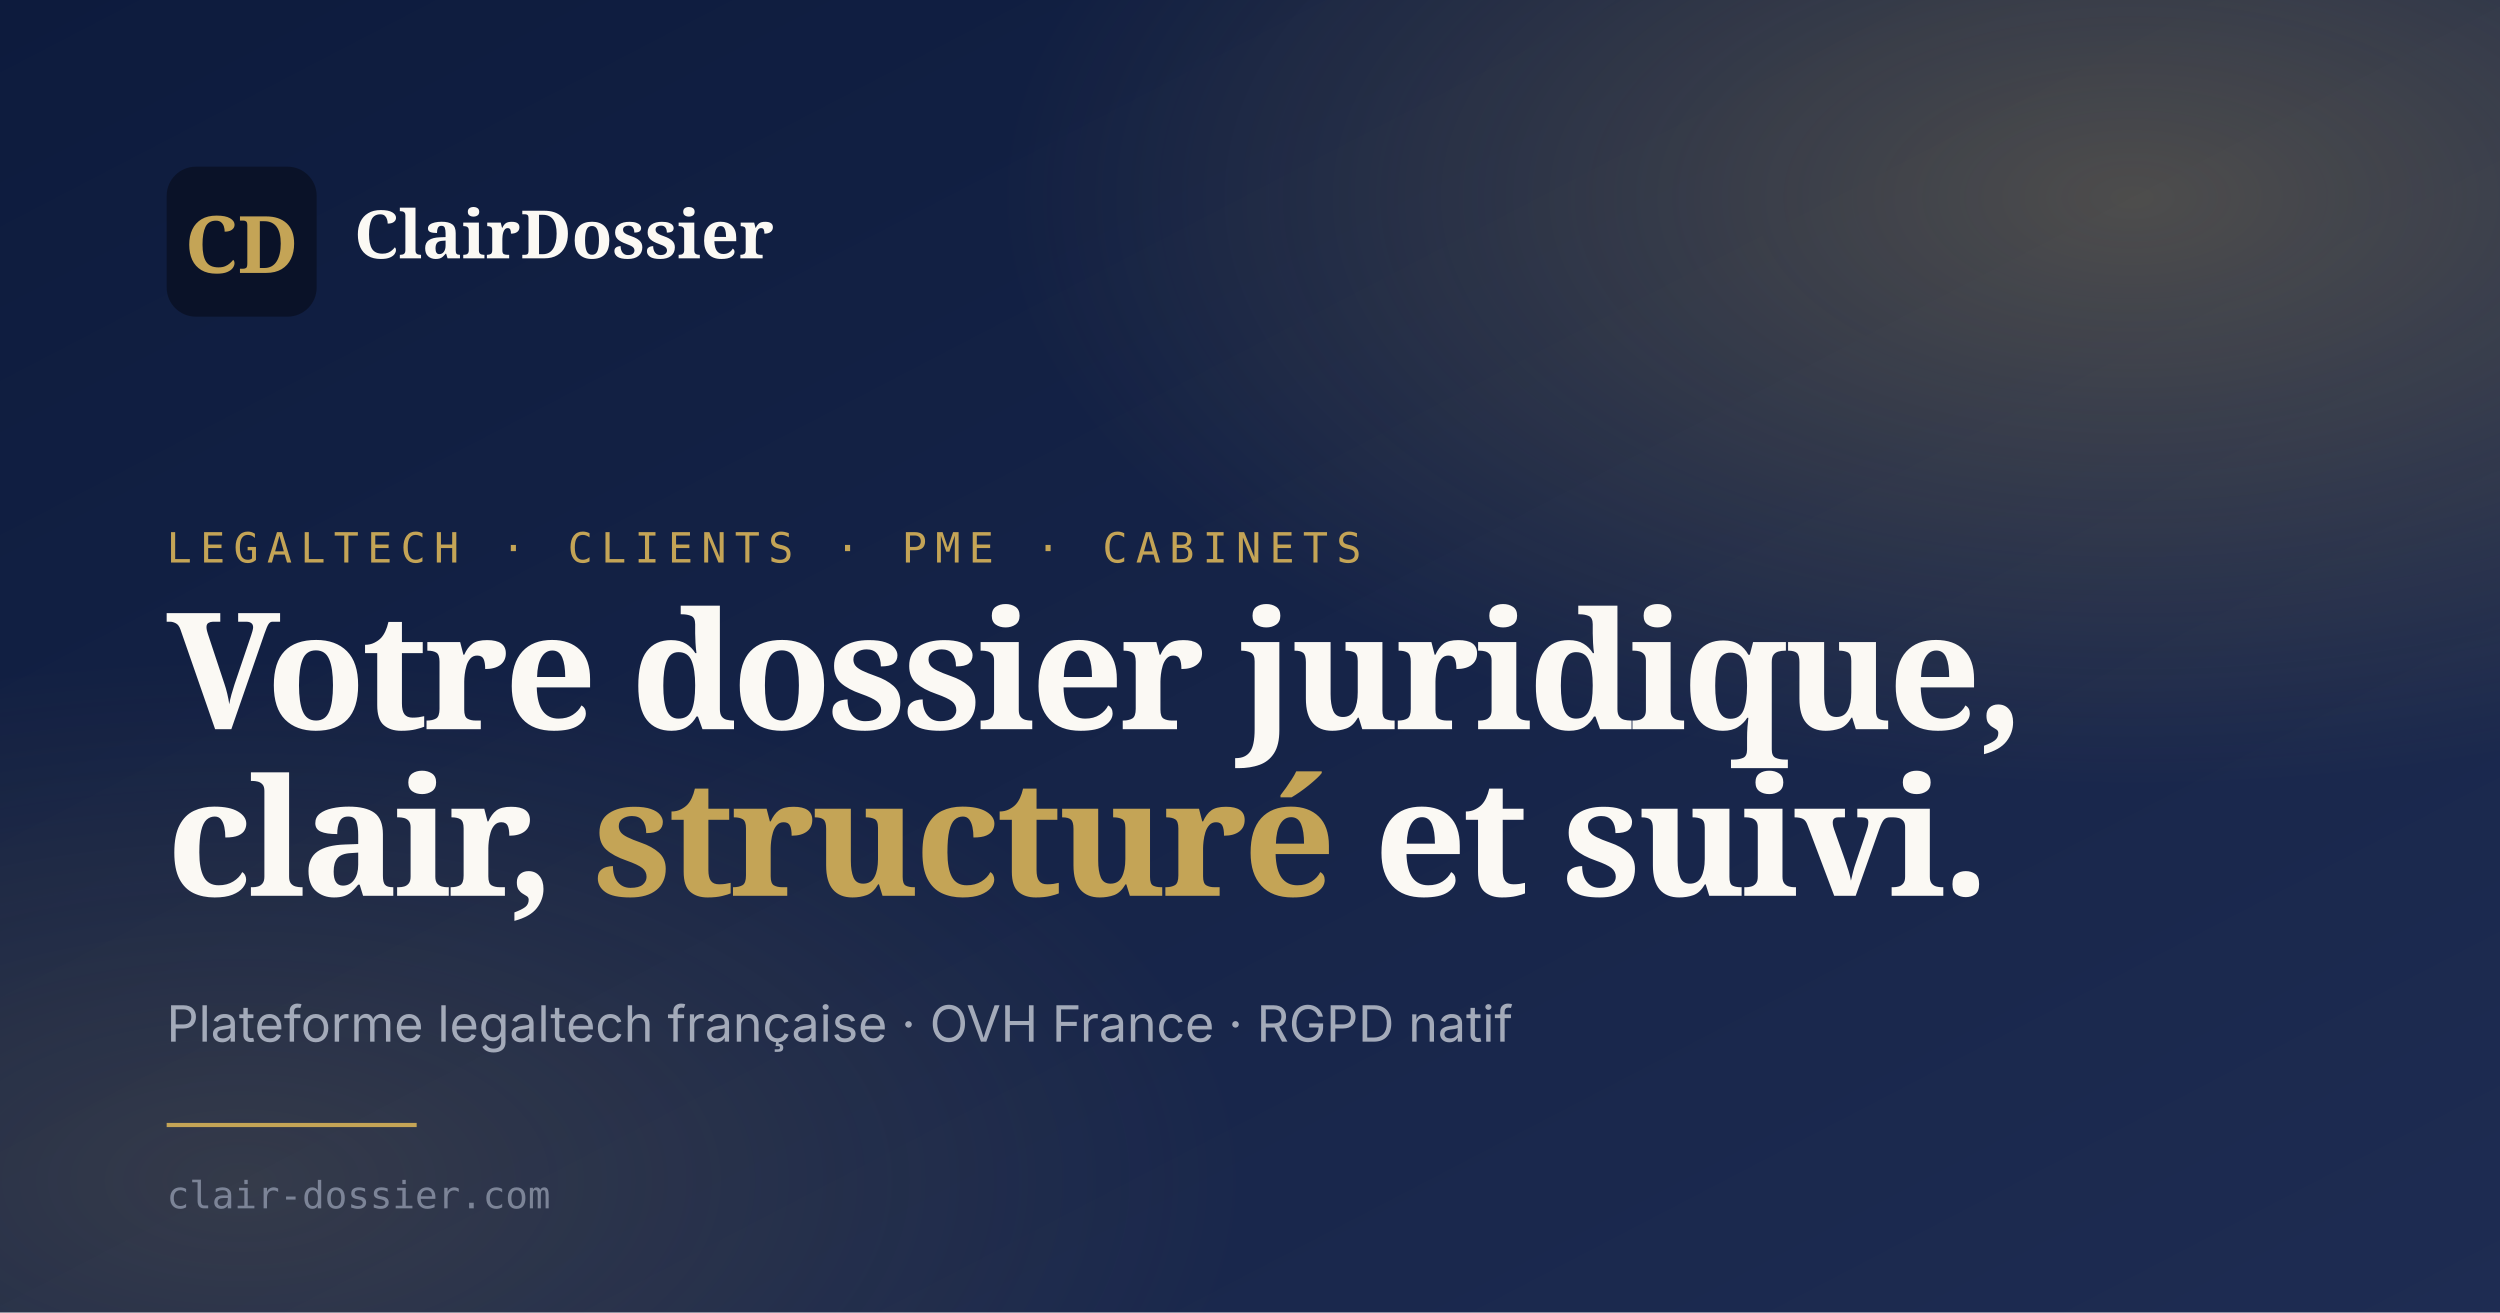
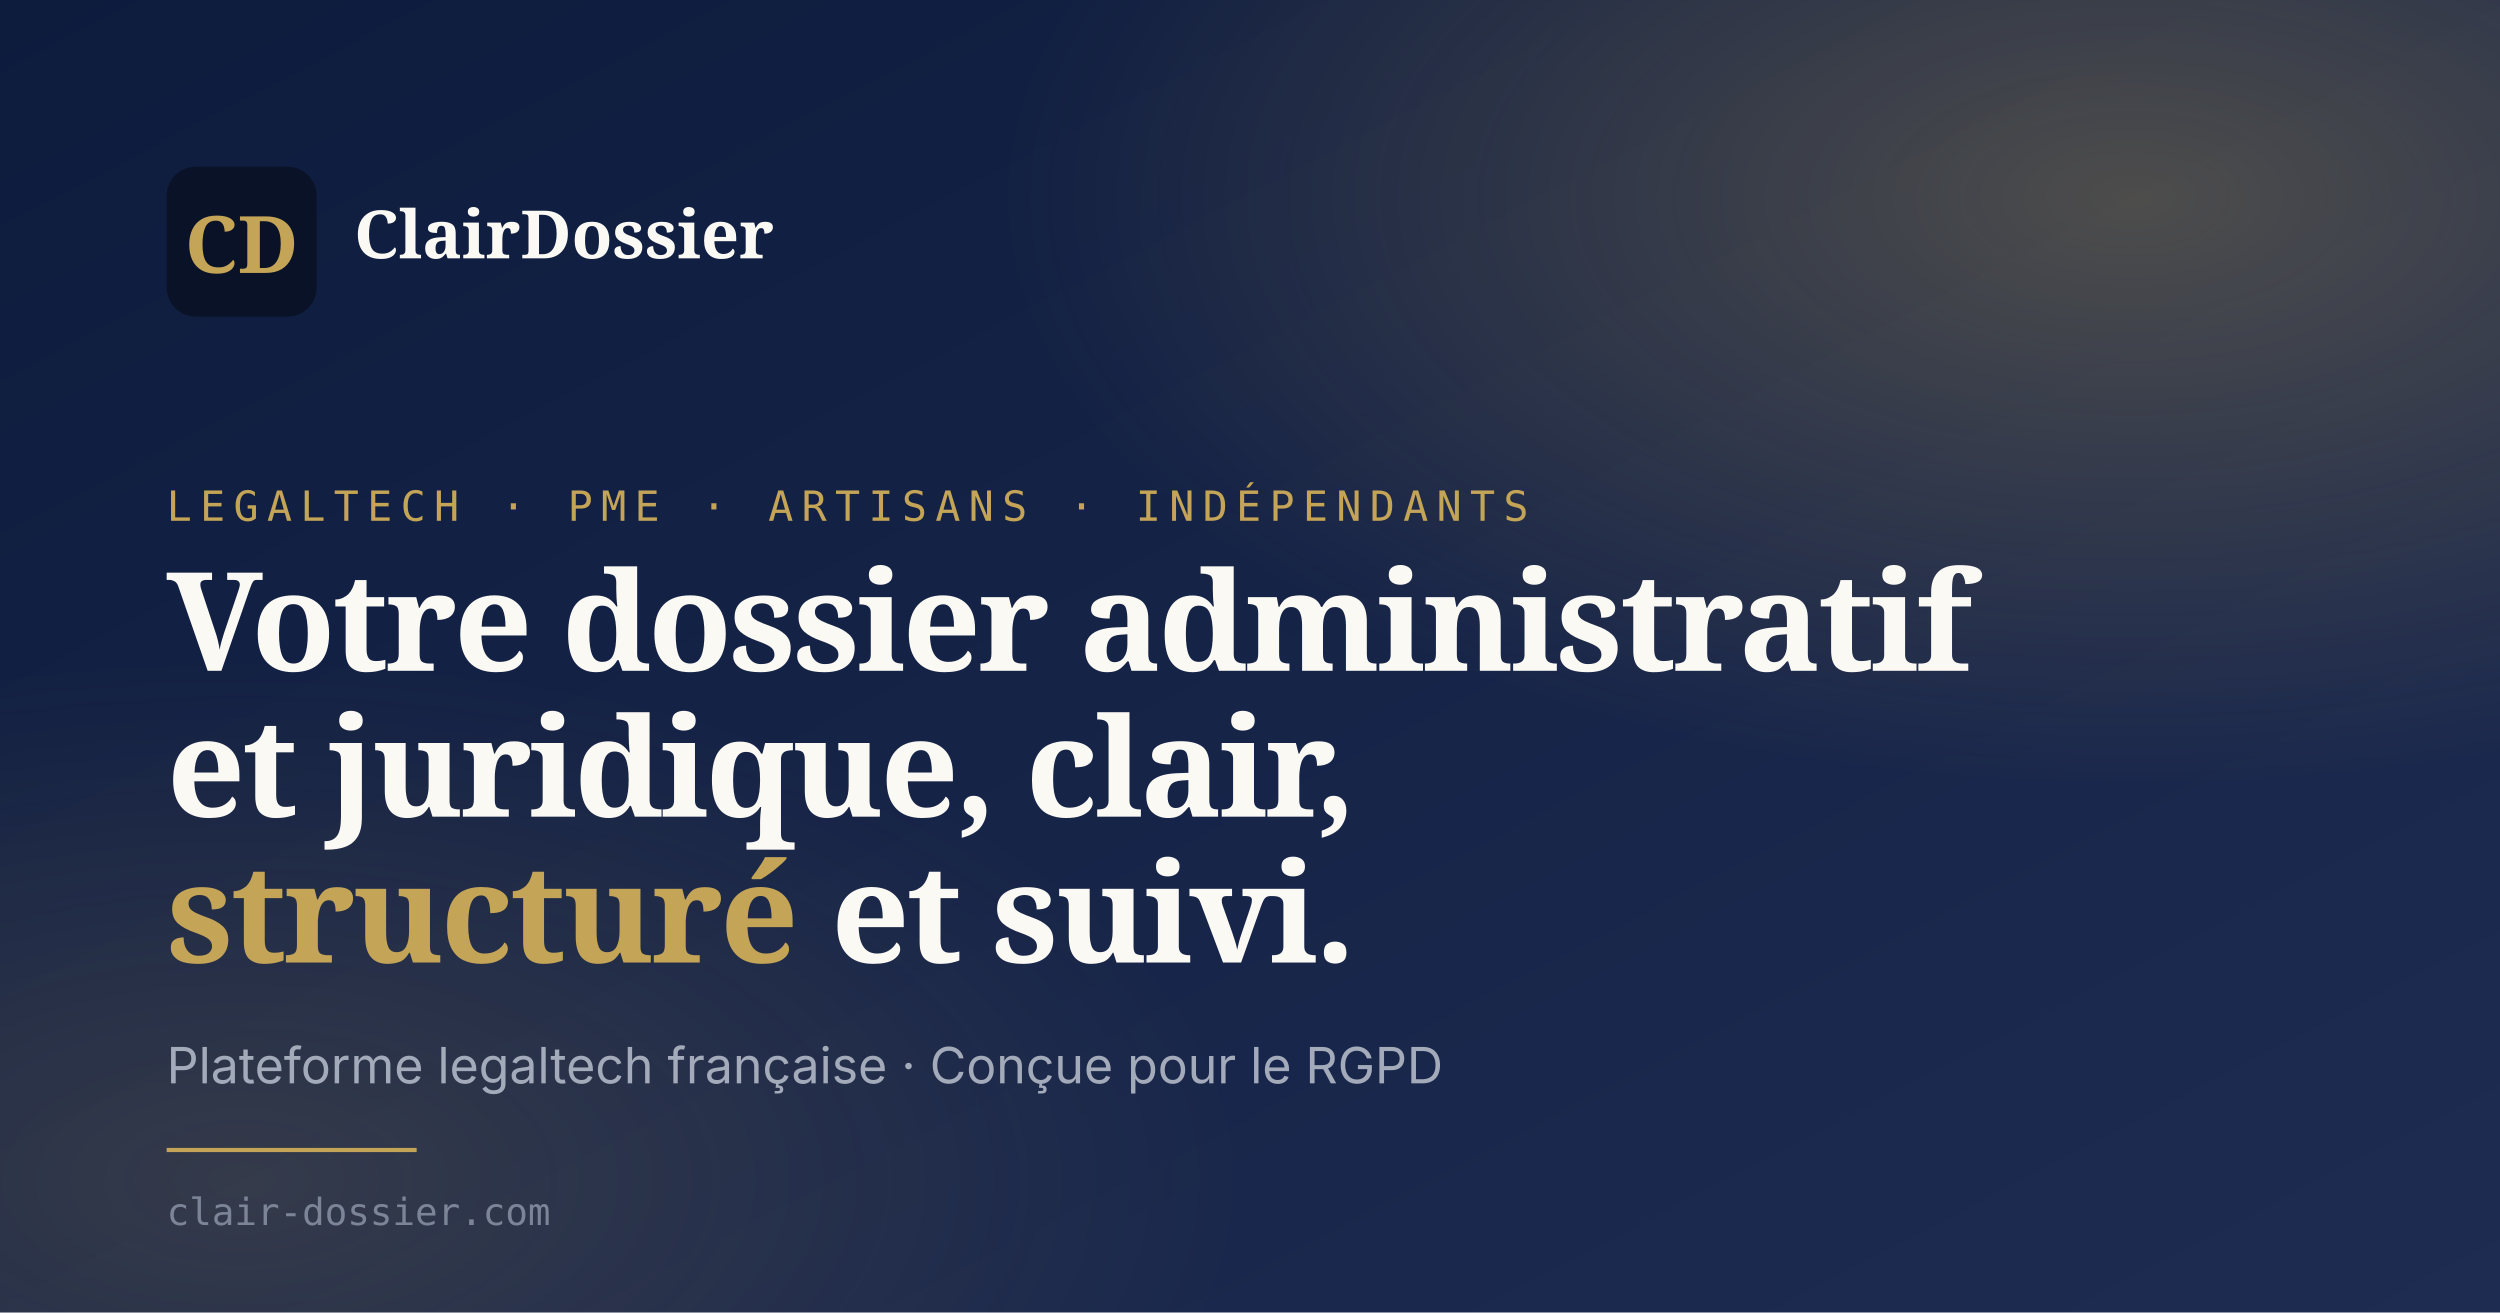
<svg xmlns="http://www.w3.org/2000/svg" viewBox="0 0 1200 630" width="1200" height="630">
  <defs>
    <linearGradient id="bg" x1="0" y1="0" x2="1" y2="1">
      <stop offset="0%" stop-color="#0d1b3d" />
      <stop offset="100%" stop-color="#1e2c52" />
    </linearGradient>
    <radialGradient id="glow" cx="0.85" cy="0.15" r="0.45">
      <stop offset="0%" stop-color="#c4a456" stop-opacity="0.32" />
      <stop offset="100%" stop-color="#c4a456" stop-opacity="0" />
    </radialGradient>
    <radialGradient id="glow2" cx="0.1" cy="0.9" r="0.4">
      <stop offset="0%" stop-color="#c4a456" stop-opacity="0.18" />
      <stop offset="100%" stop-color="#c4a456" stop-opacity="0" />
    </radialGradient>
  </defs>
  <rect width="1200" height="630" fill="url(#bg)" />
  <rect width="1200" height="630" fill="url(#glow)" />
  <rect width="1200" height="630" fill="url(#glow2)" />
  <g transform="translate(80,80)">
    <rect width="72" height="72" rx="14" fill="#0a1228" />
    <text x="36" y="51" text-anchor="middle" font-family="Cormorant Garamond, Georgia, serif" font-weight="700" font-size="38" fill="#c4a456">CD</text>
  </g>
  <text x="170" y="124" font-family="Cormorant Garamond, Georgia, serif" font-weight="600" font-size="32" fill="#fbf9f4">ClairDossier</text>
-   <text x="80" y="270" font-family="JetBrains Mono, monospace" font-weight="500" font-size="20" fill="#c4a456" letter-spacing="4">LEGALTECH · CLIENTS · PME · CABINETS</text>
-   <text x="80" y="350" font-family="Cormorant Garamond, Georgia, serif" font-weight="600" font-size="78" fill="#fbf9f4" letter-spacing="-2">Votre dossier juridique,</text>
-   <text x="80" y="430" font-family="Cormorant Garamond, Georgia, serif" font-weight="600" font-size="78" fill="#fbf9f4" letter-spacing="-2">clair, <tspan fill="#c4a456">structuré</tspan> et suivi.</text>
-   <text x="80" y="500" font-family="Inter, sans-serif" font-weight="400" font-size="24" fill="#a3aab9">Plateforme legaltech française · OVH France · RGPD natif</text>
-   <text x="80" y="580" font-family="JetBrains Mono, monospace" font-weight="400" font-size="18" fill="#7c8497">clair-dossier.com</text>
-   <line x1="80" y1="540" x2="200" y2="540" stroke="#c4a456" stroke-width="2" />
+   <text x="80" y="250" font-family="JetBrains Mono, monospace" font-weight="500" font-size="20" fill="#c4a456" letter-spacing="4">LEGALTECH · PME · ARTISANS · INDÉPENDANTS</text>
+   <text x="80" y="322" font-family="Cormorant Garamond, Georgia, serif" font-weight="600" font-size="66" fill="#fbf9f4" letter-spacing="-1.5">Votre dossier administratif</text>
+   <text x="80" y="392" font-family="Cormorant Garamond, Georgia, serif" font-weight="600" font-size="66" fill="#fbf9f4" letter-spacing="-1.5">et juridique, clair,</text>
+   <text x="80" y="462" font-family="Cormorant Garamond, Georgia, serif" font-weight="600" font-size="66" fill="#fbf9f4" letter-spacing="-1.5">
+     <tspan fill="#c4a456">structuré</tspan> et suivi.</text>
+   <text x="80" y="520" font-family="Inter, sans-serif" font-weight="400" font-size="24" fill="#a3aab9">Plateforme legaltech française · Conçue pour le RGPD</text>
+   <line x1="80" y1="552" x2="200" y2="552" stroke="#c4a456" stroke-width="2" />
+   <text x="80" y="588" font-family="JetBrains Mono, monospace" font-weight="400" font-size="18" fill="#7c8497">clair-dossier.com</text>
</svg>
